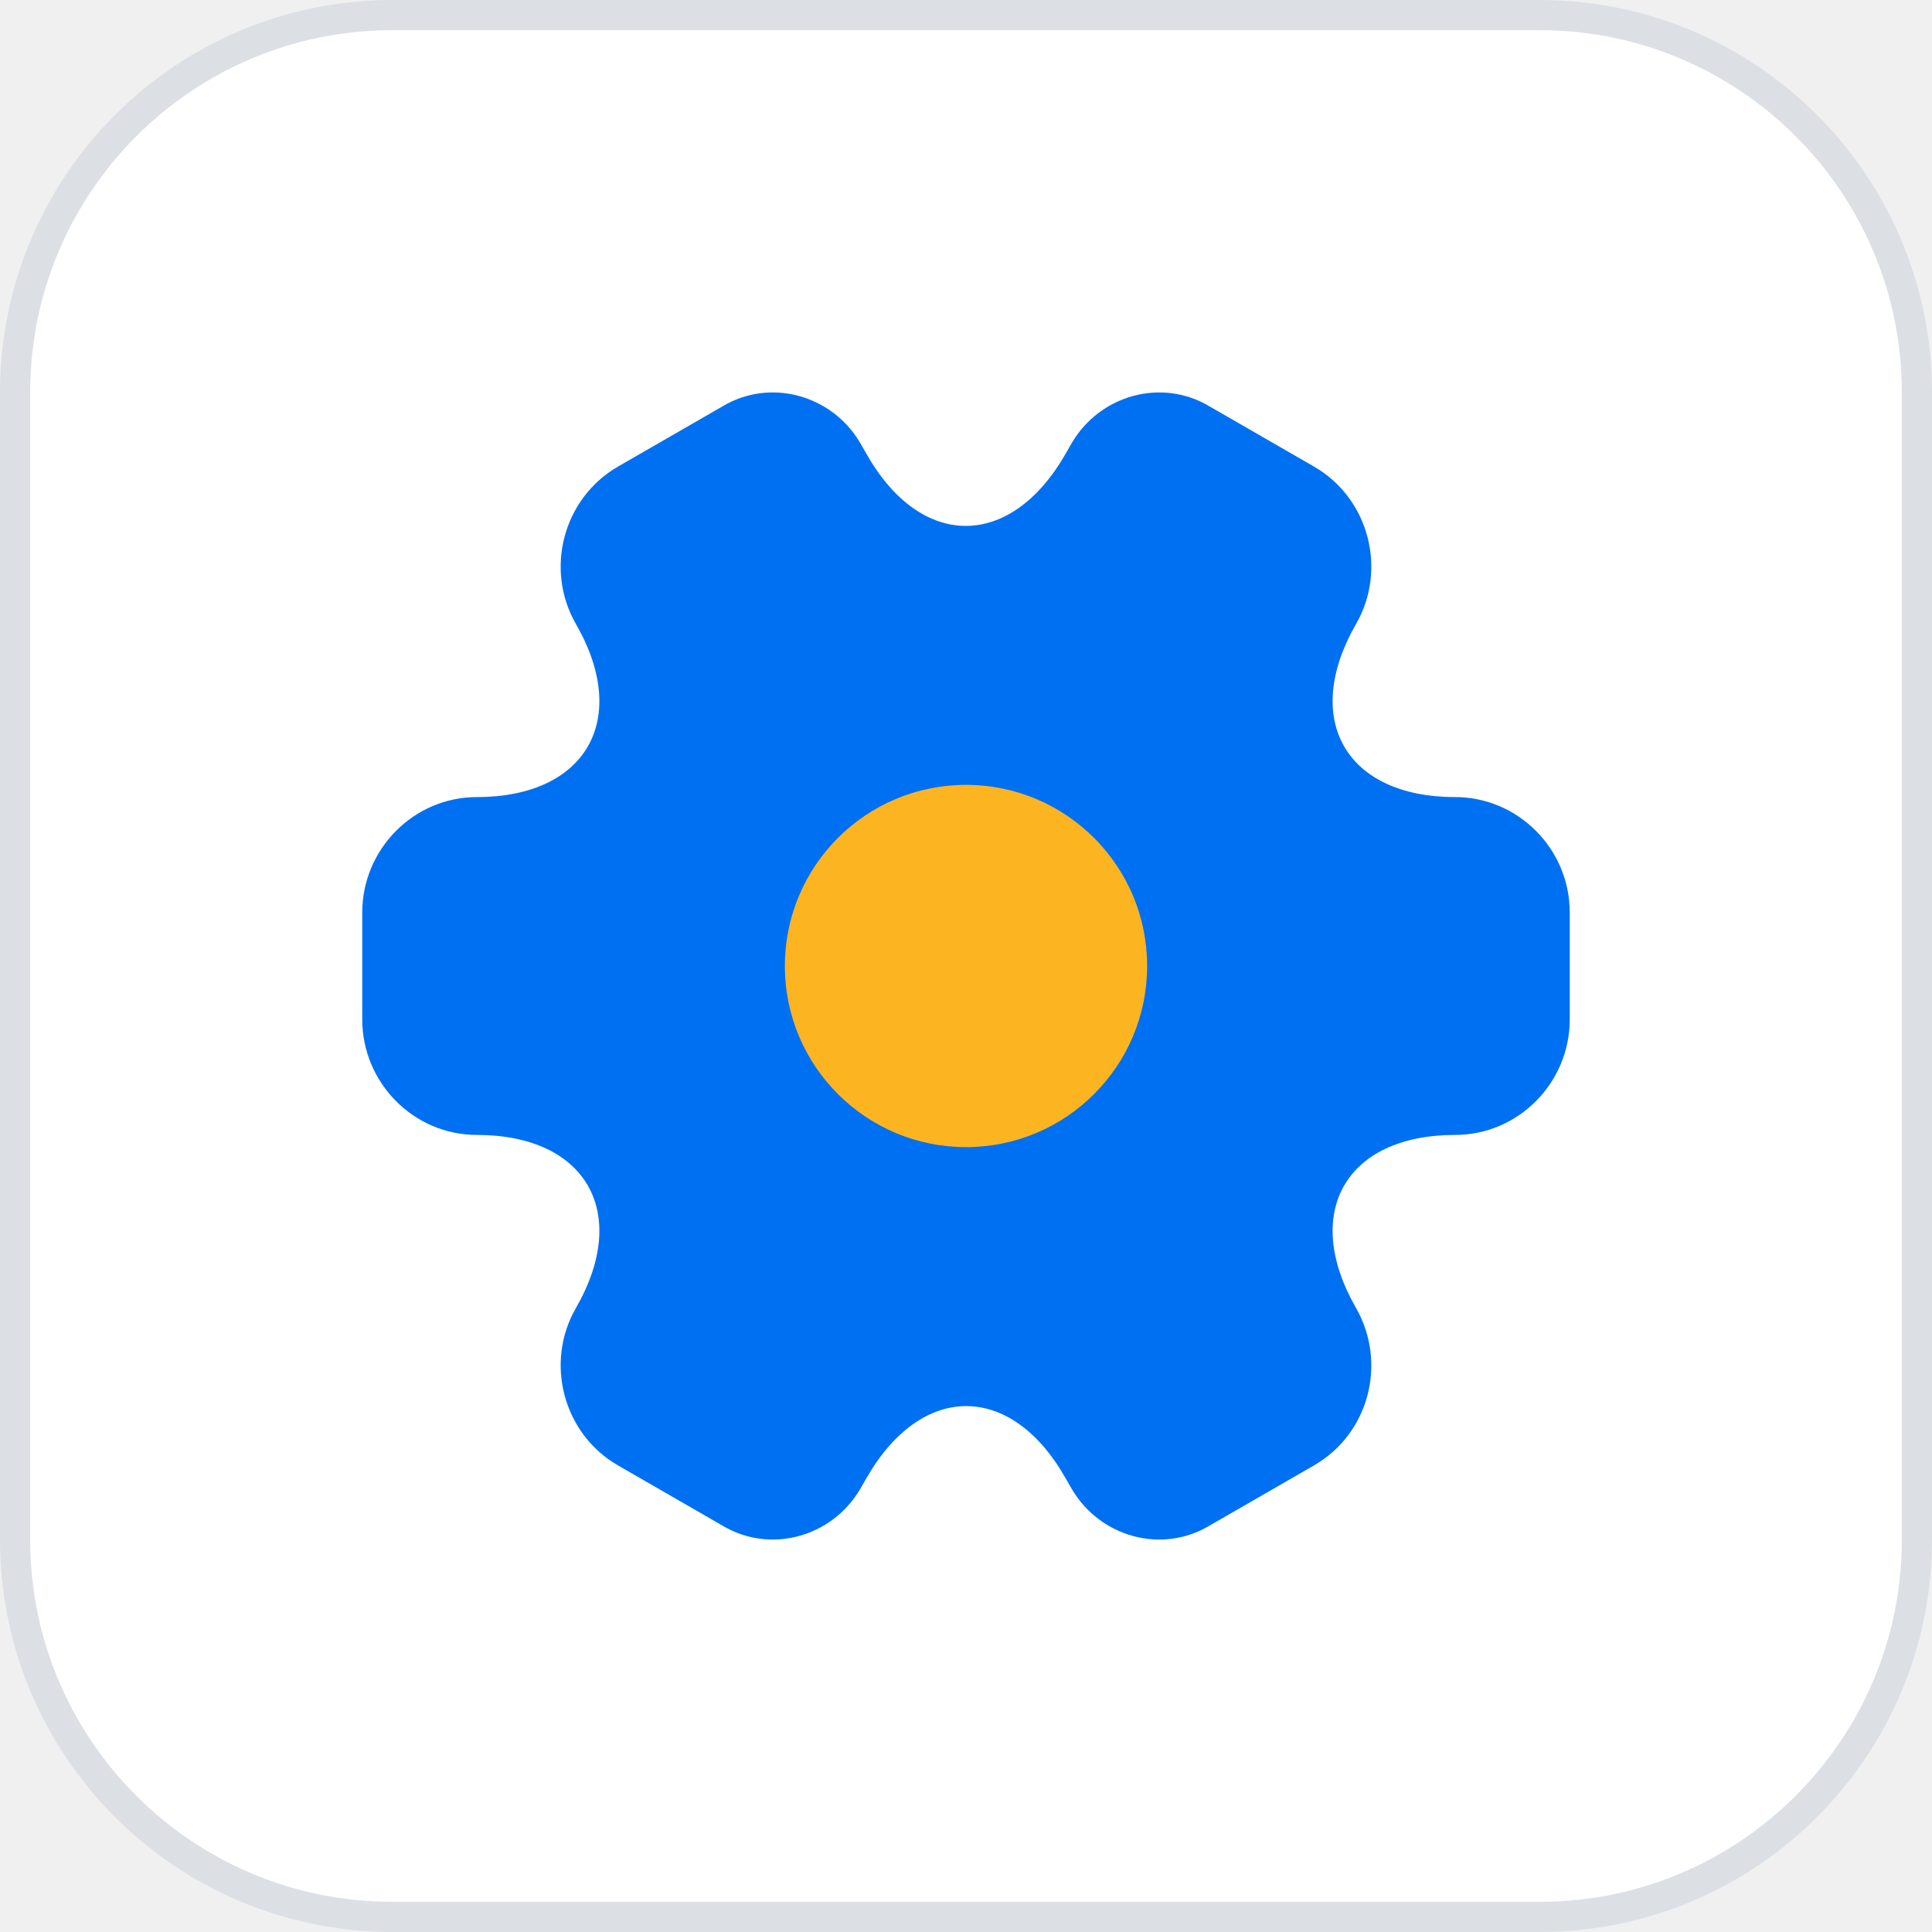
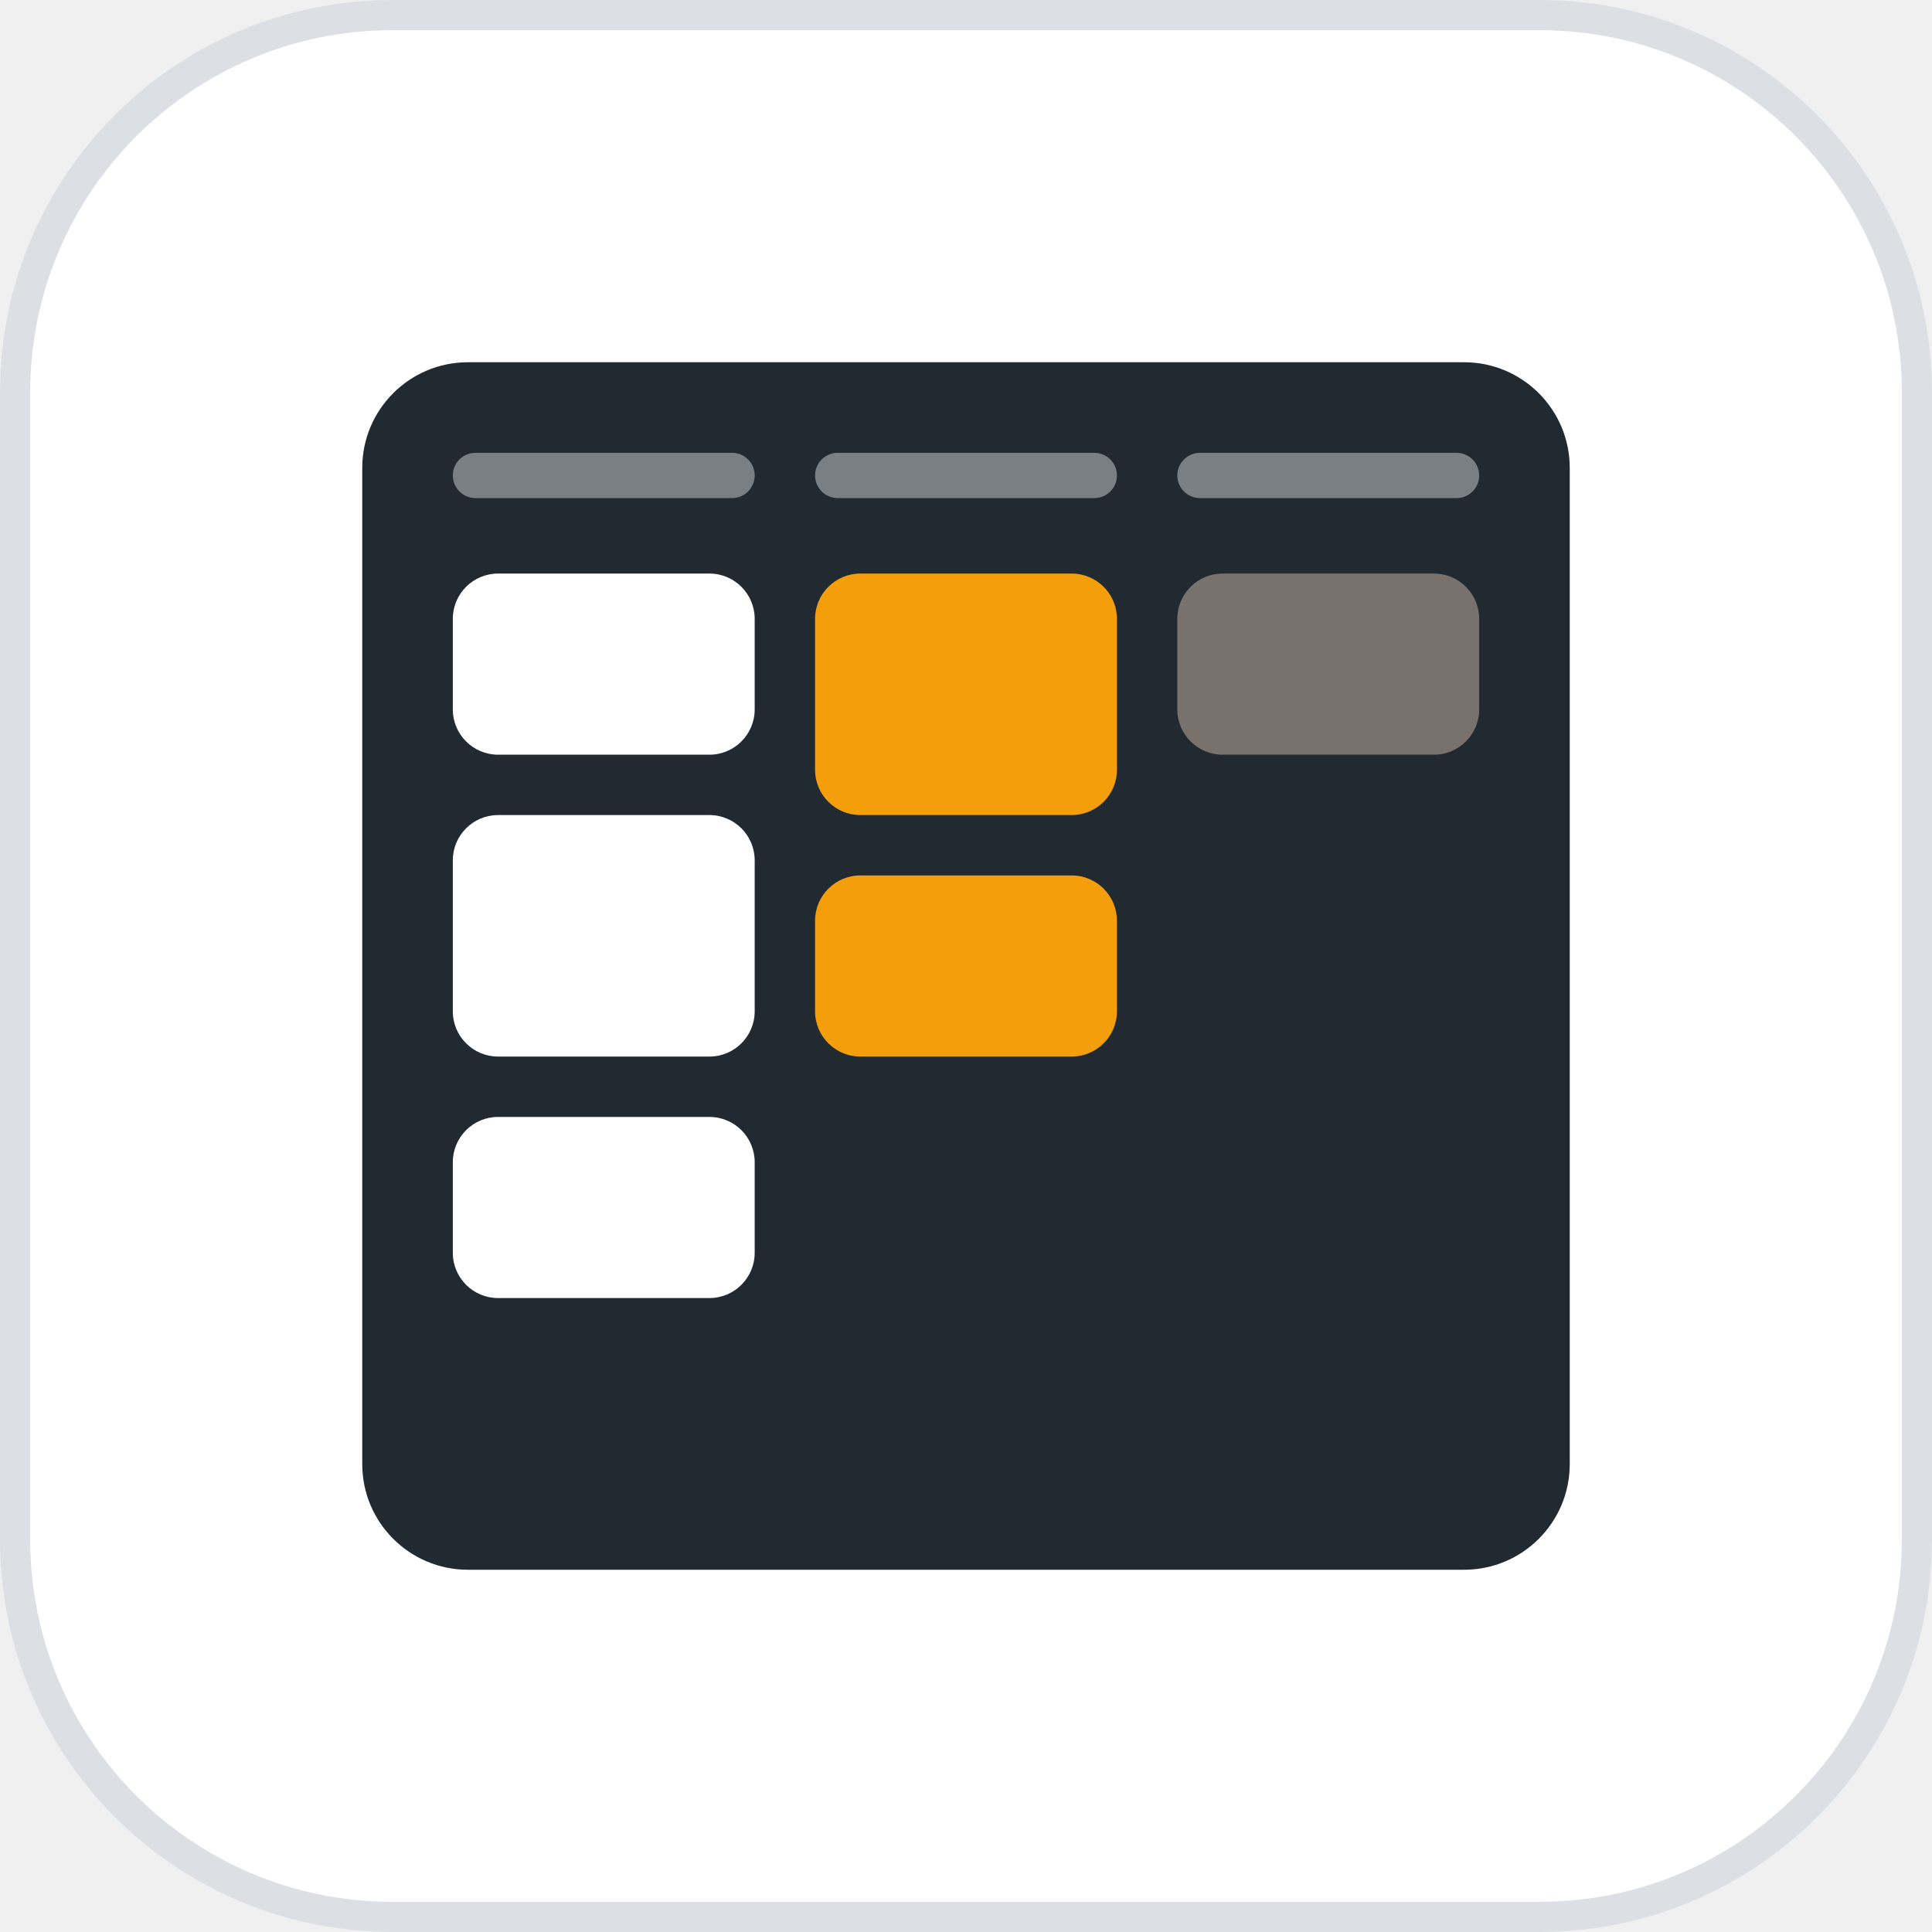
<svg xmlns="http://www.w3.org/2000/svg" width="64" height="64" viewBox="0 0 64 64" fill="none">
  <rect x="0.5" y="0.5" width="63" height="63" rx="12.5" fill="white" />
  <rect x="0.5" y="0.5" width="63" height="63" rx="12.5" stroke="#DCE0E5" />
-   <path d="M12 33.771V30.229C12 28.135 13.699 26.404 15.798 26.404C19.416 26.404 20.896 23.827 19.076 20.667C18.037 18.855 18.657 16.5 20.476 15.454L23.934 13.461C25.513 12.515 27.552 13.078 28.492 14.668L28.712 15.051C30.511 18.211 33.469 18.211 35.288 15.051L35.508 14.668C36.448 13.078 38.487 12.515 40.066 13.461L43.524 15.454C45.343 16.5 45.963 18.855 44.923 20.667C43.104 23.827 44.584 26.404 48.202 26.404C50.281 26.404 52 28.115 52 30.229V33.771C52 35.865 50.301 37.596 48.202 37.596C44.584 37.596 43.104 40.173 44.923 43.333C45.963 45.165 45.343 47.5 43.524 48.546L40.066 50.539C38.487 51.485 36.448 50.922 35.508 49.331L35.288 48.949C33.489 45.789 30.531 45.789 28.712 48.949L28.492 49.331C27.552 50.922 25.513 51.485 23.934 50.539L20.476 48.546C18.657 47.5 18.037 45.145 19.076 43.333C20.896 40.173 19.416 37.596 15.798 37.596C13.699 37.596 12 35.865 12 33.771Z" fill="#0070F2" />
-   <path d="M32 38C35.314 38 38 35.314 38 32C38 28.686 35.314 26 32 26C28.686 26 26 28.686 26 32C26 35.314 28.686 38 32 38Z" fill="#FDB421" />
+   <rect x="12" y="12" width="40" height="40" rx="3.5" fill="#212A31" />
+   <rect x="15" y="15" width="10" height="1.5" rx="0.75" fill="white" fill-opacity="0.4" />
+   <rect x="27" y="15" width="10" height="1.5" rx="0.75" fill="white" fill-opacity="0.4" />
+   <rect x="39" y="15" width="10" height="1.5" rx="0.75" fill="white" fill-opacity="0.4" />
+   <rect x="15" y="19" width="10" height="6" rx="1.5" fill="white" />
+   <rect x="15" y="27" width="10" height="8" rx="1.5" fill="white" />
+   <rect x="15" y="37" width="10" height="6" rx="1.5" fill="white" />
+   <rect x="27" y="19" width="10" height="8" rx="1.5" fill="#F59E0B" />
+   <rect x="27" y="29" width="10" height="6" rx="1.5" fill="#F59E0B" />
+   <rect x="39" y="19" width="10" height="6" rx="1.5" fill="#78716C" />
</svg>
